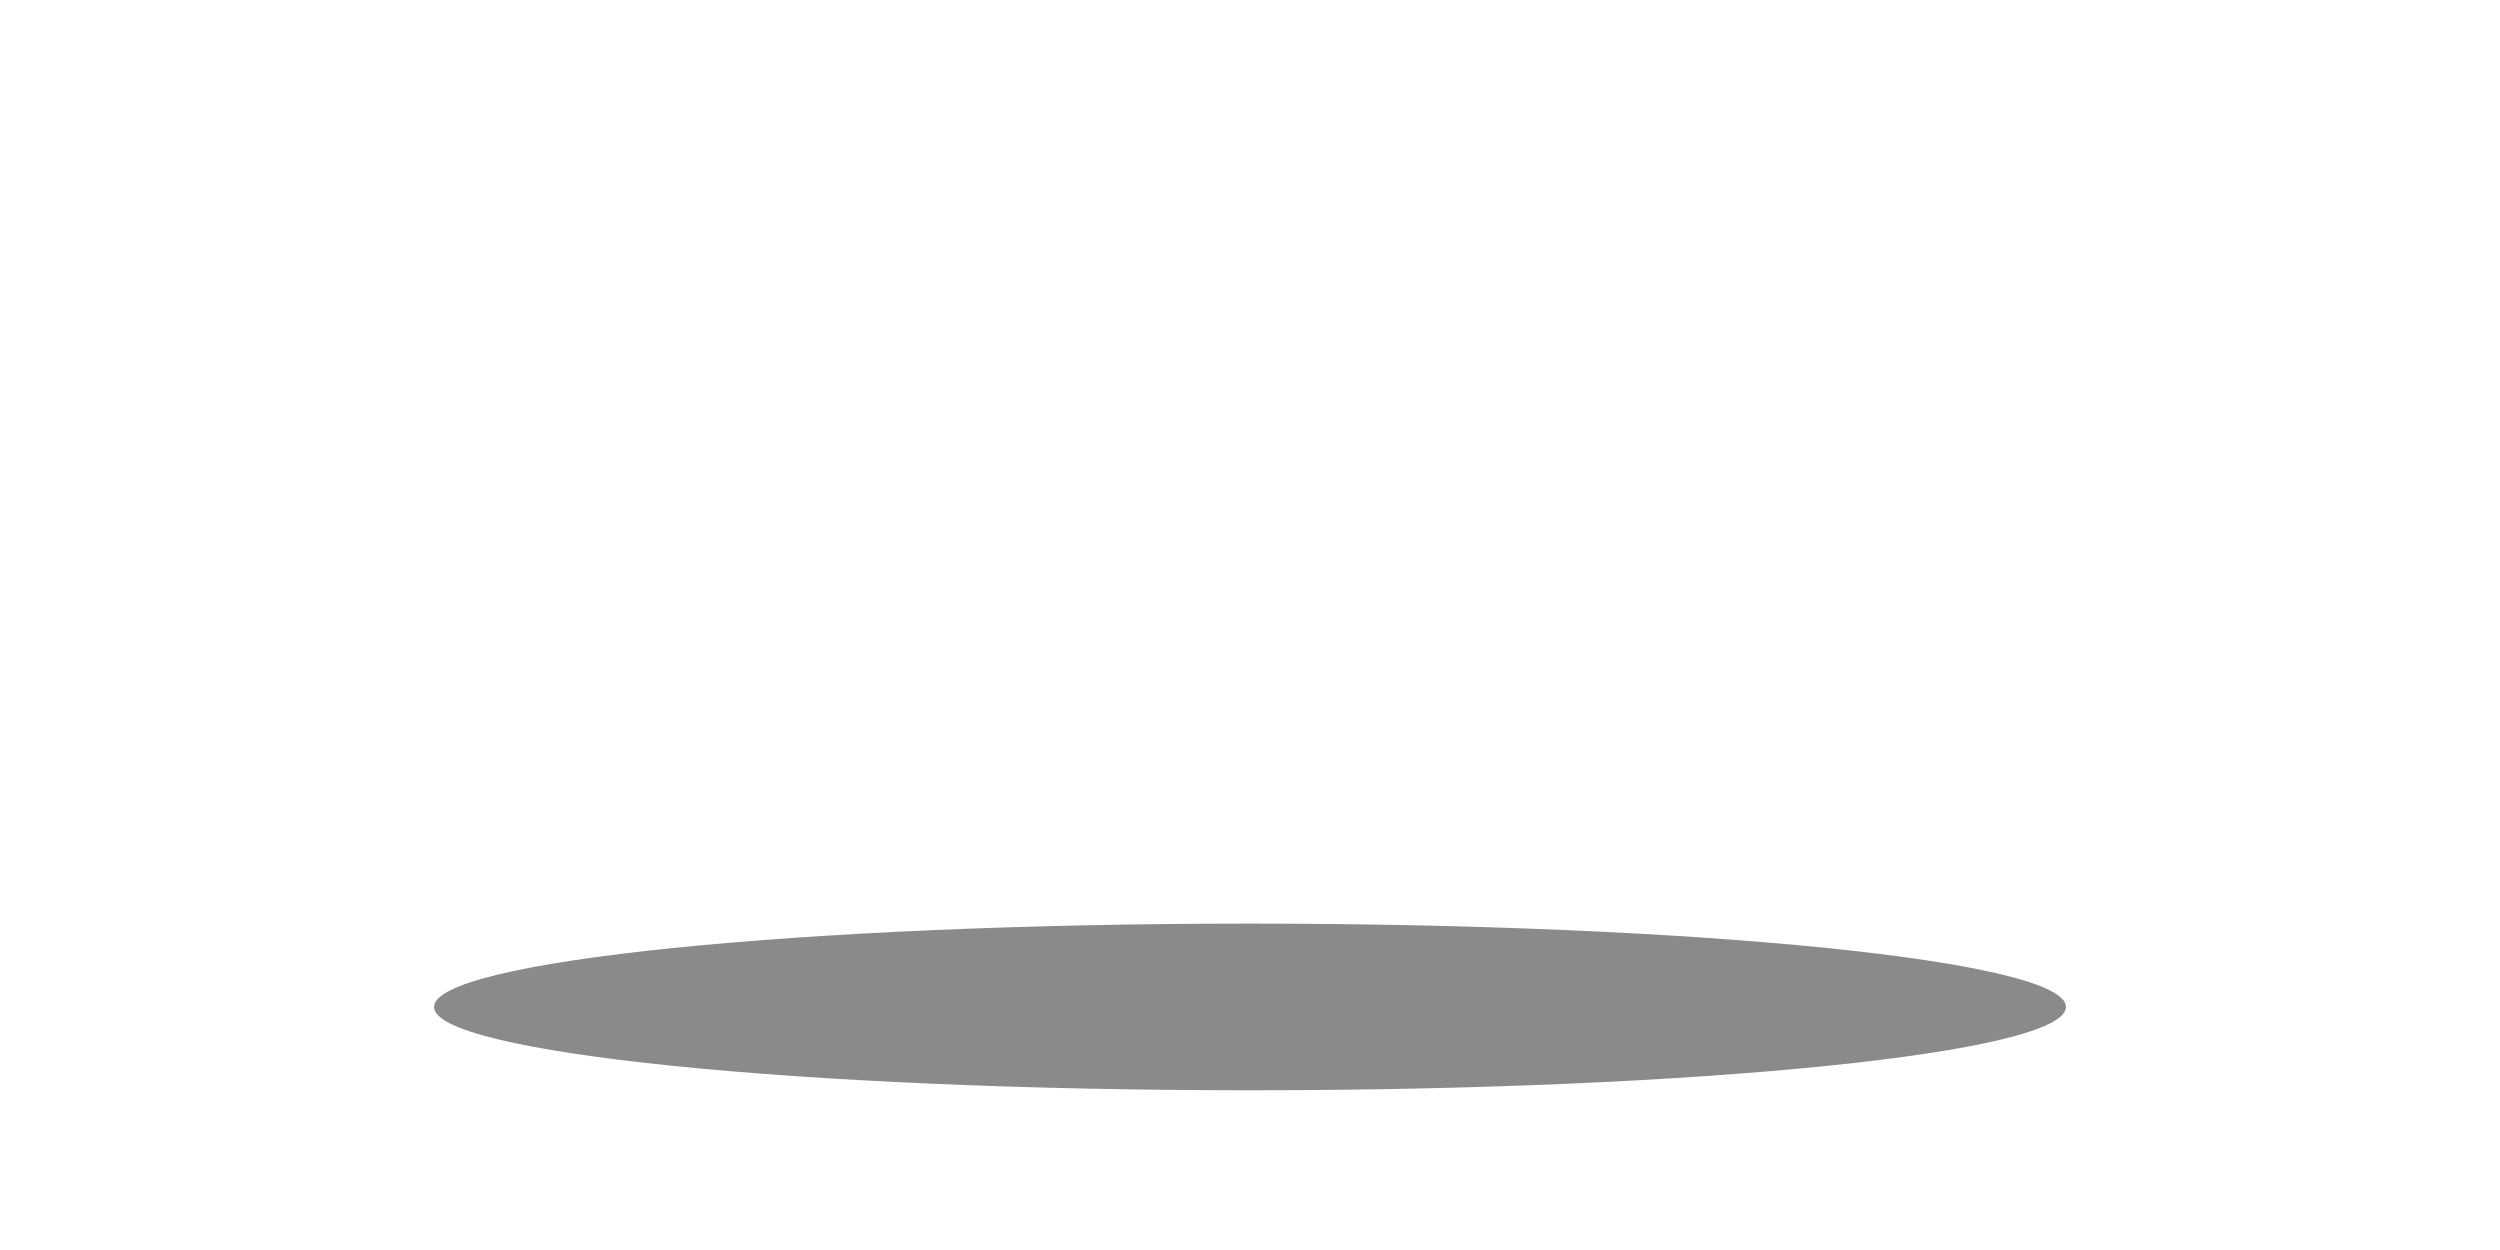
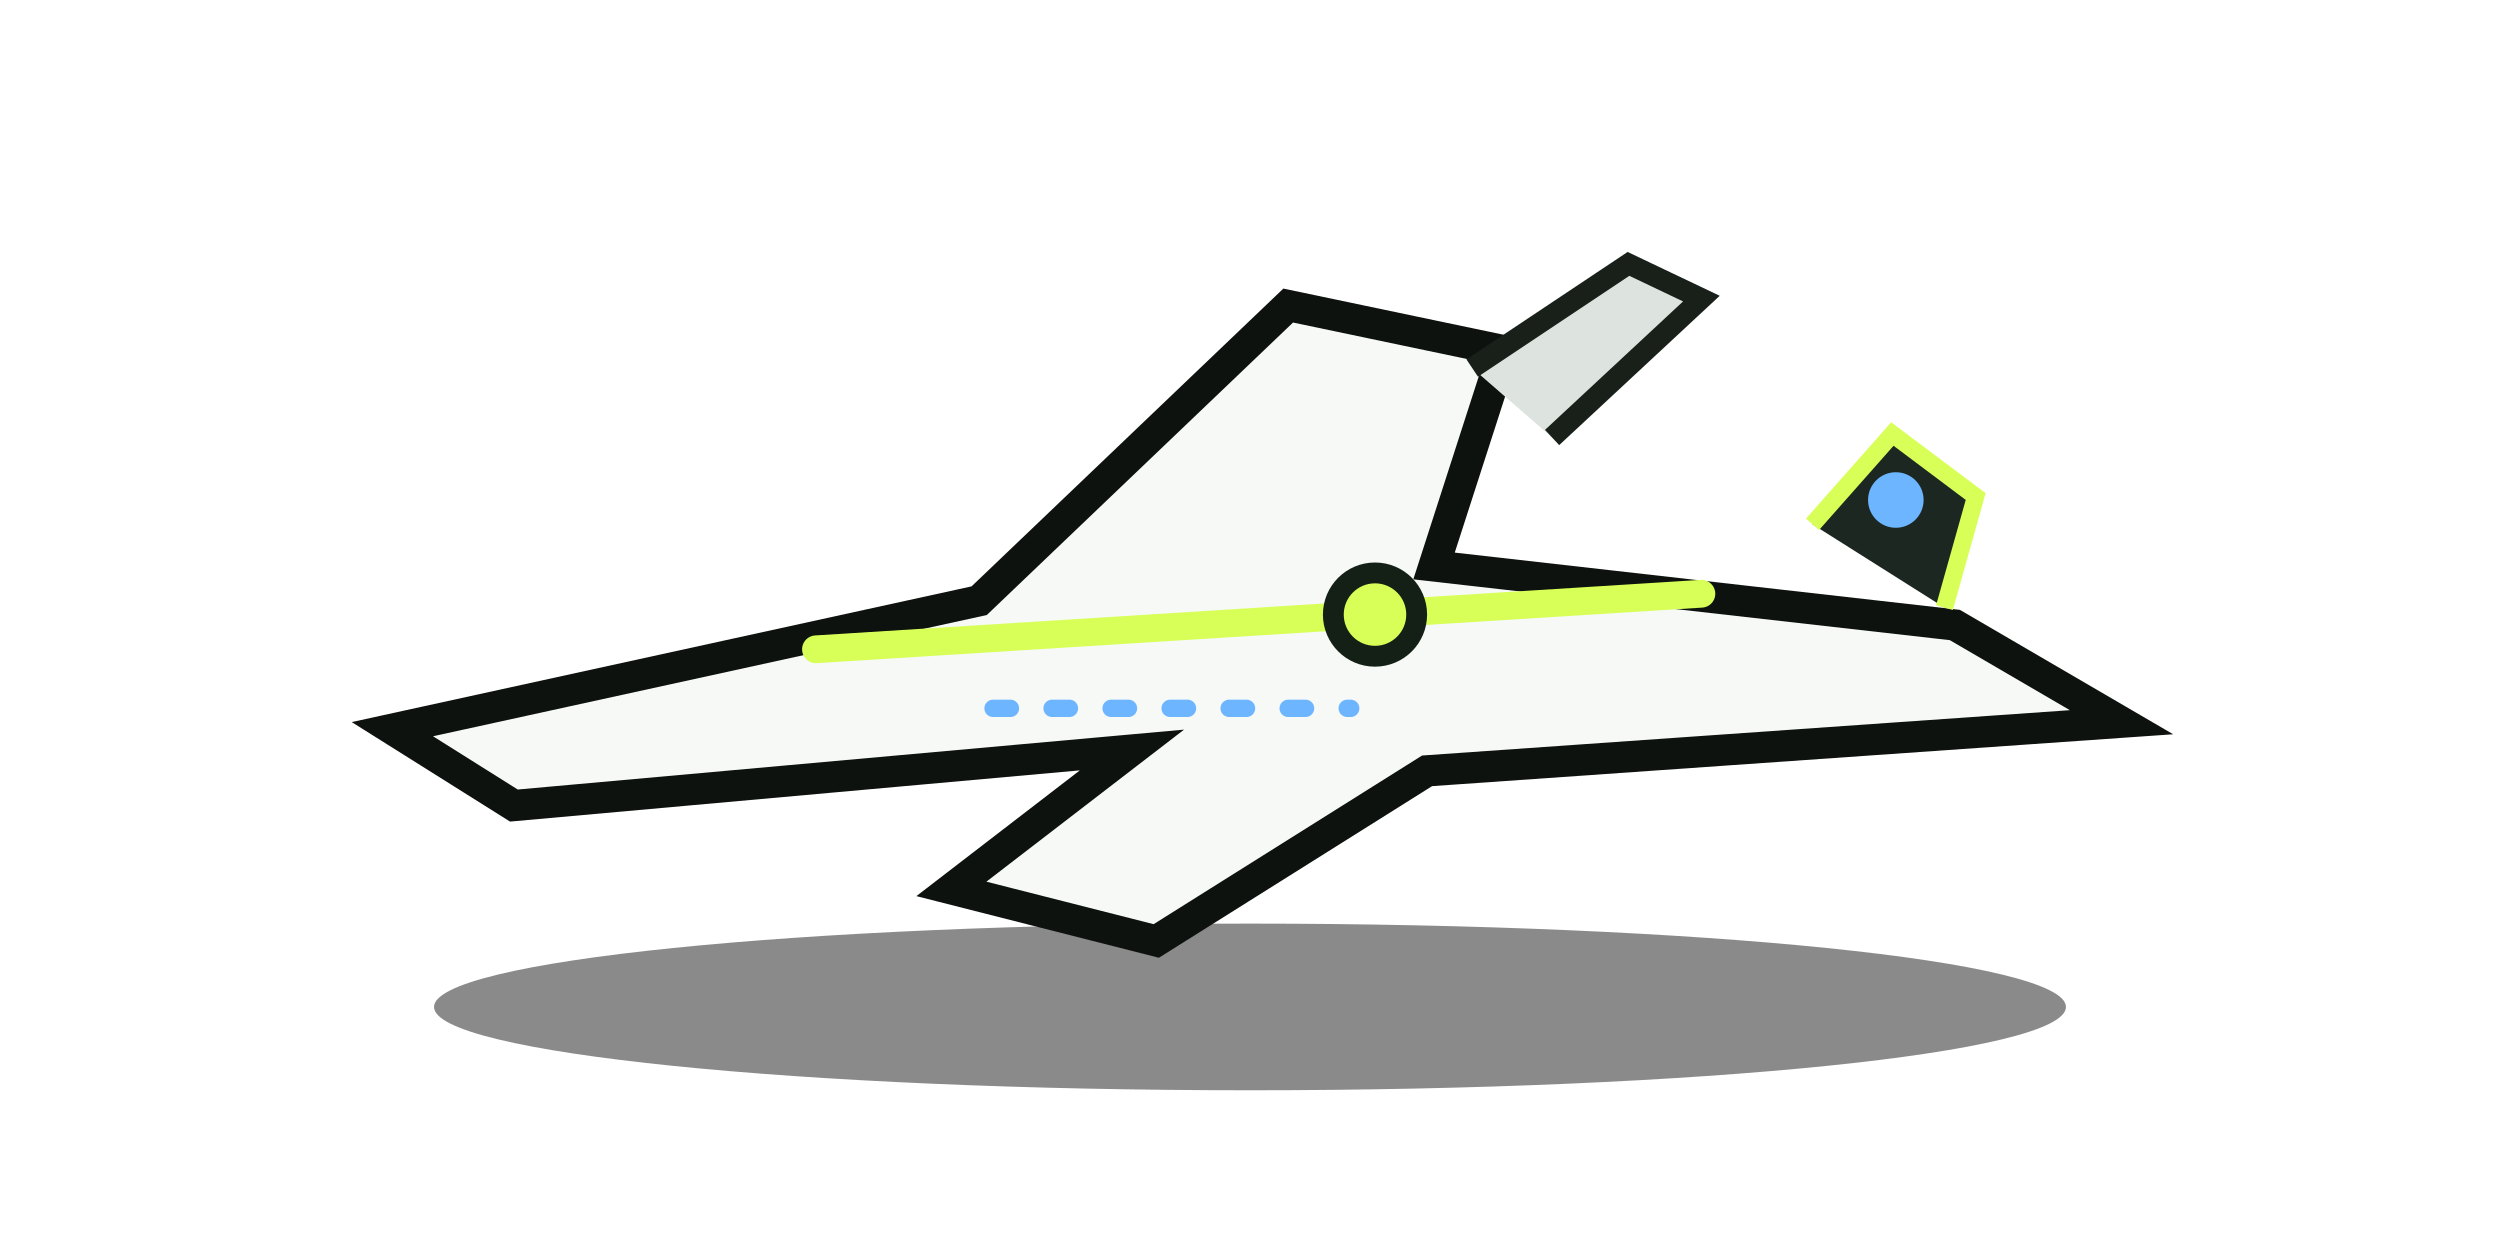
<svg xmlns="http://www.w3.org/2000/svg" width="720" height="360" viewBox="0 0 720 360" fill="none">
  <defs>
    <linearGradient id="a" x1="170" y1="90" x2="535" y2="260">
      <stop stop-color="#F7F9F7" />
      <stop offset=".35" stop-color="#AAB5AF" />
      <stop offset=".72" stop-color="#4E5B52" />
      <stop offset="1" stop-color="#151B17" />
    </linearGradient>
    <linearGradient id="g" x1="330" y1="115" x2="450" y2="235">
      <stop stop-color="#D7FF57" />
      <stop offset="1" stop-color="#6E921C" />
    </linearGradient>
    <filter id="s" x="70" y="40" width="590" height="300">
      <feGaussianBlur in="SourceAlpha" stdDeviation="13" />
      <feOffset dy="16" />
      <feColorMatrix values="0 0 0 0 0 0 0 0 0 0 0 0 0 0 0 0 0 0 .62 0" />
      <feBlend in2="SourceGraphic" />
    </filter>
  </defs>
  <ellipse cx="360" cy="290" rx="235" ry="24" fill="#000" fill-opacity=".46" />
-   <g filter="url(#s)">
+   <g>
    <path d="M113 210L282 173L371 88L433 101L413 163L563 180L611 208L411 222L333 271L274 256L326 216L148 232L113 210Z" fill="url(#a)" stroke="#0D120E" stroke-width="9" />
    <path d="M235 187L490 171" stroke="url(#g)" stroke-width="8" stroke-linecap="round" />
    <path d="M424 106L469 76L490 86L447 126" fill="#DDE4DF" stroke="#182019" stroke-width="6" />
    <circle cx="396" cy="177" r="12" fill="#D7FF57" stroke="#142016" stroke-width="6" />
    <path d="M522 151L545 125L569 143L560 175" fill="#1C2721" stroke="#D7FF57" stroke-width="5" />
    <circle cx="546" cy="144" r="8" fill="#6DB6FF" />
    <path d="M286 204H389" stroke="#6DB6FF" stroke-width="5" stroke-linecap="round" stroke-dasharray="5 12" />
  </g>
</svg>
